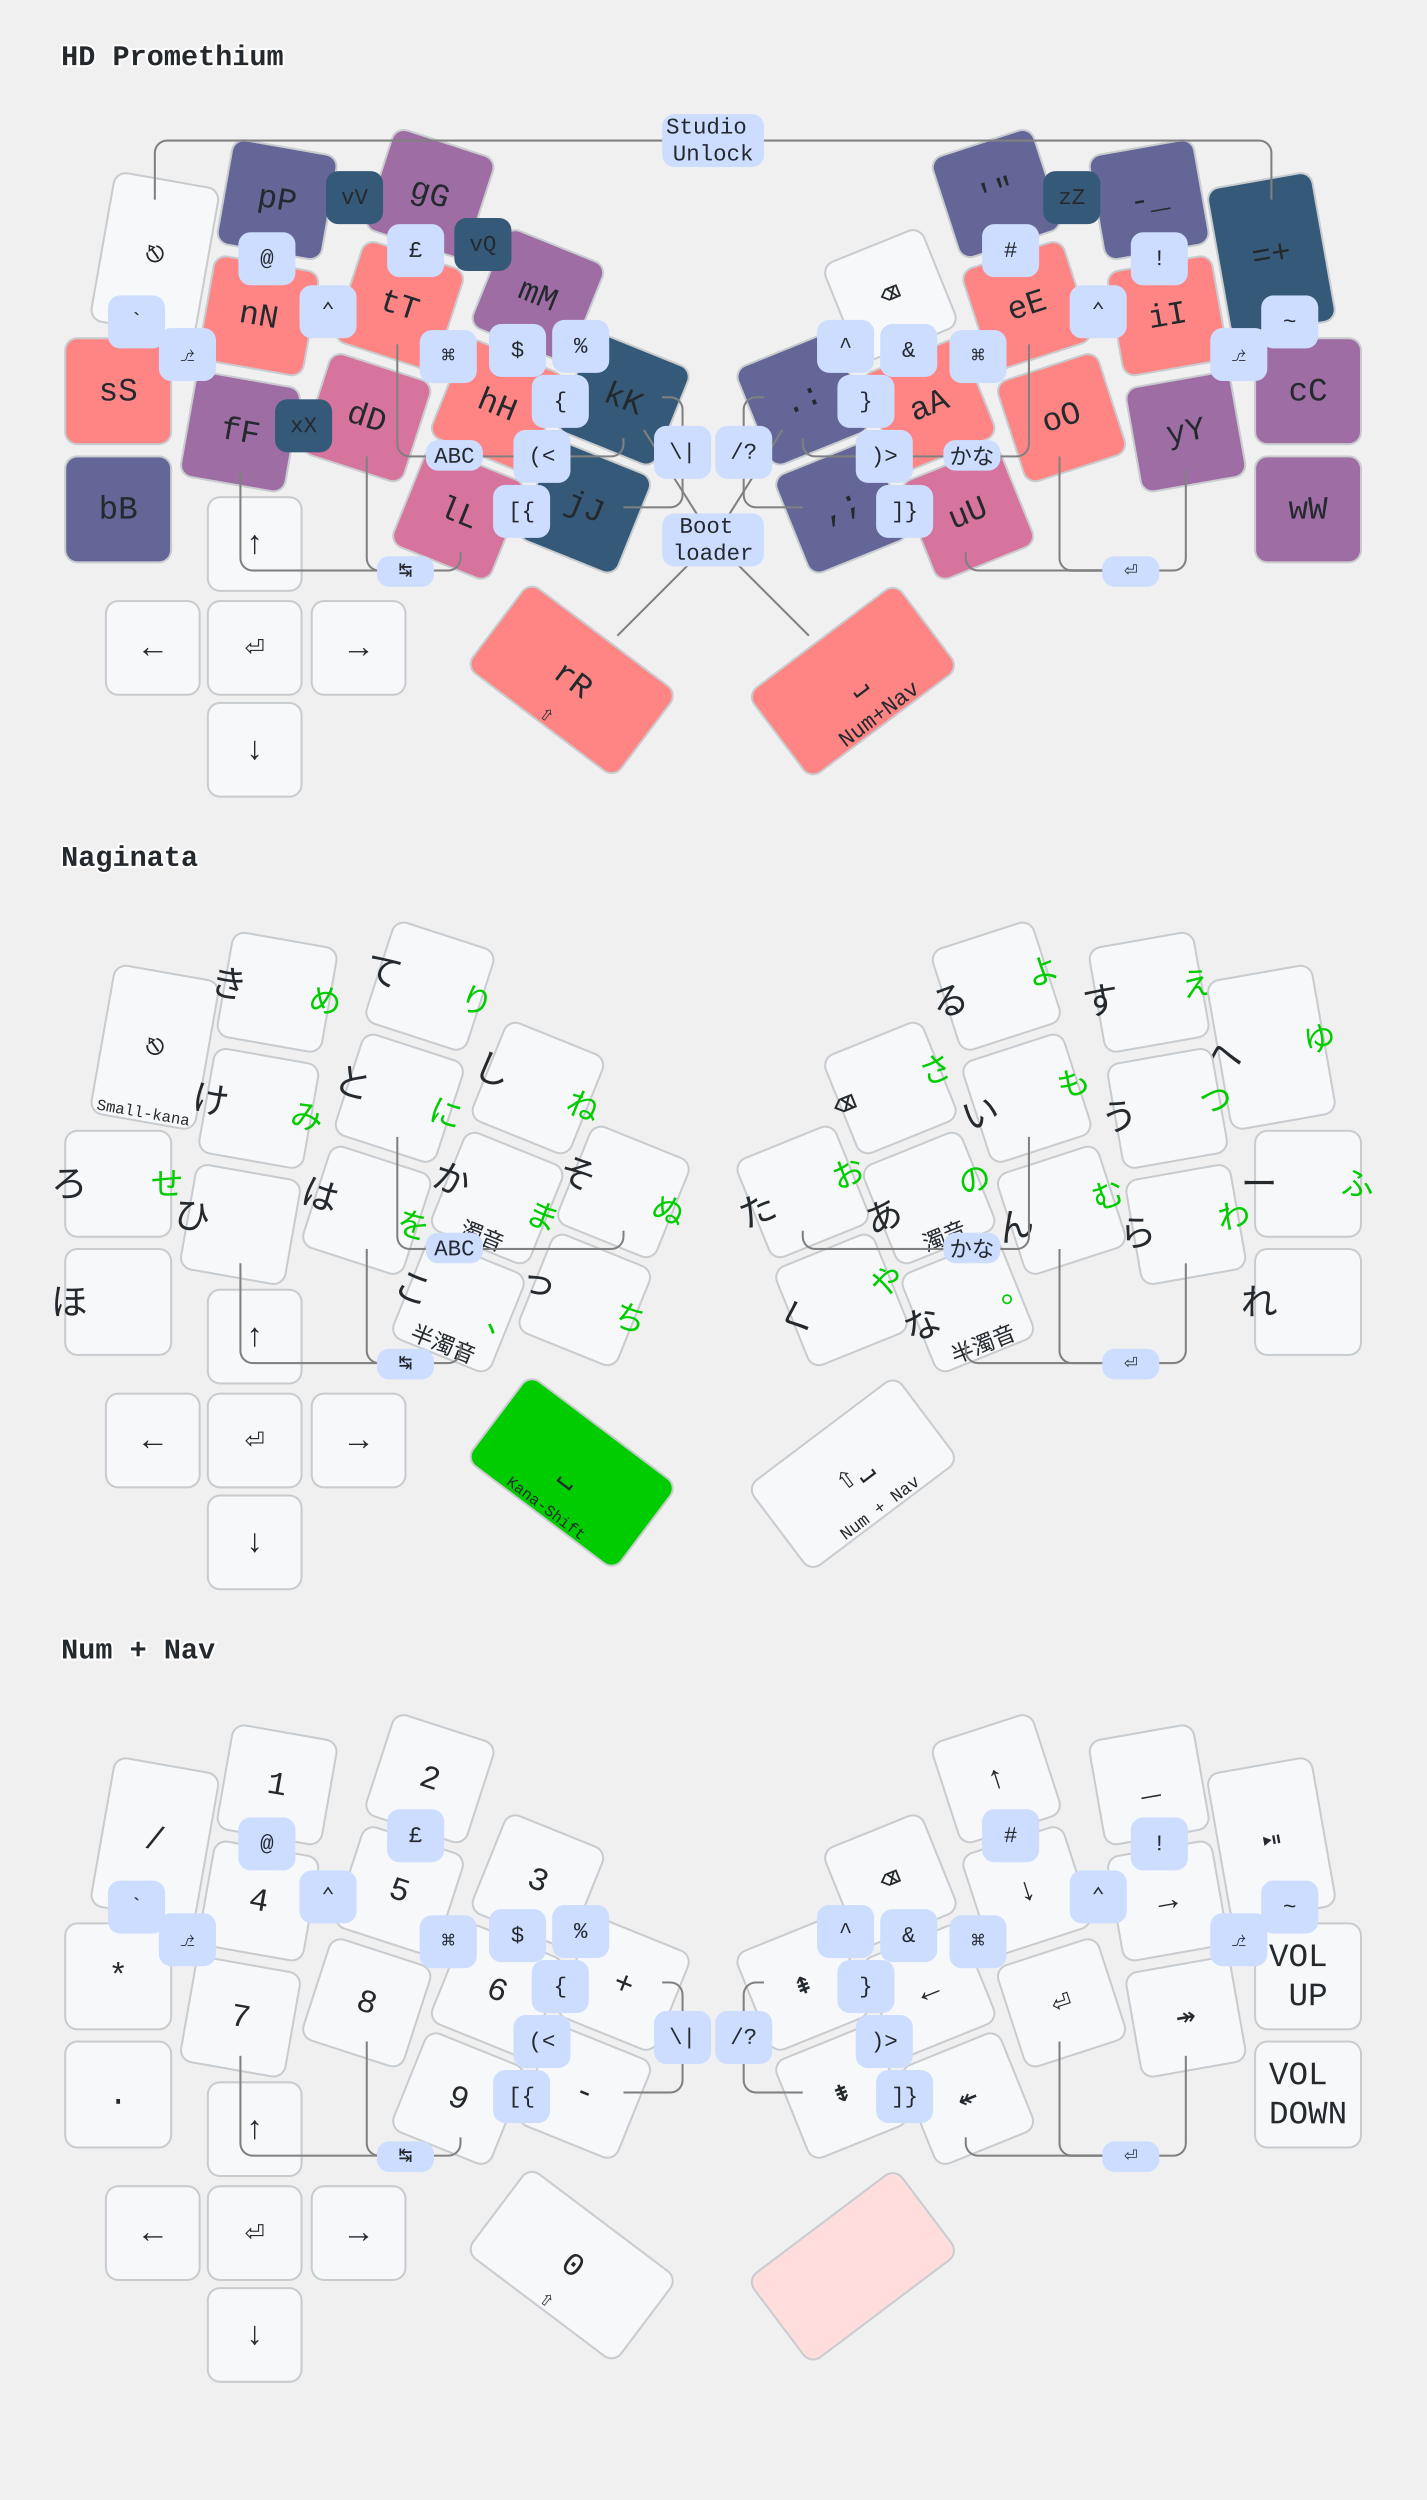
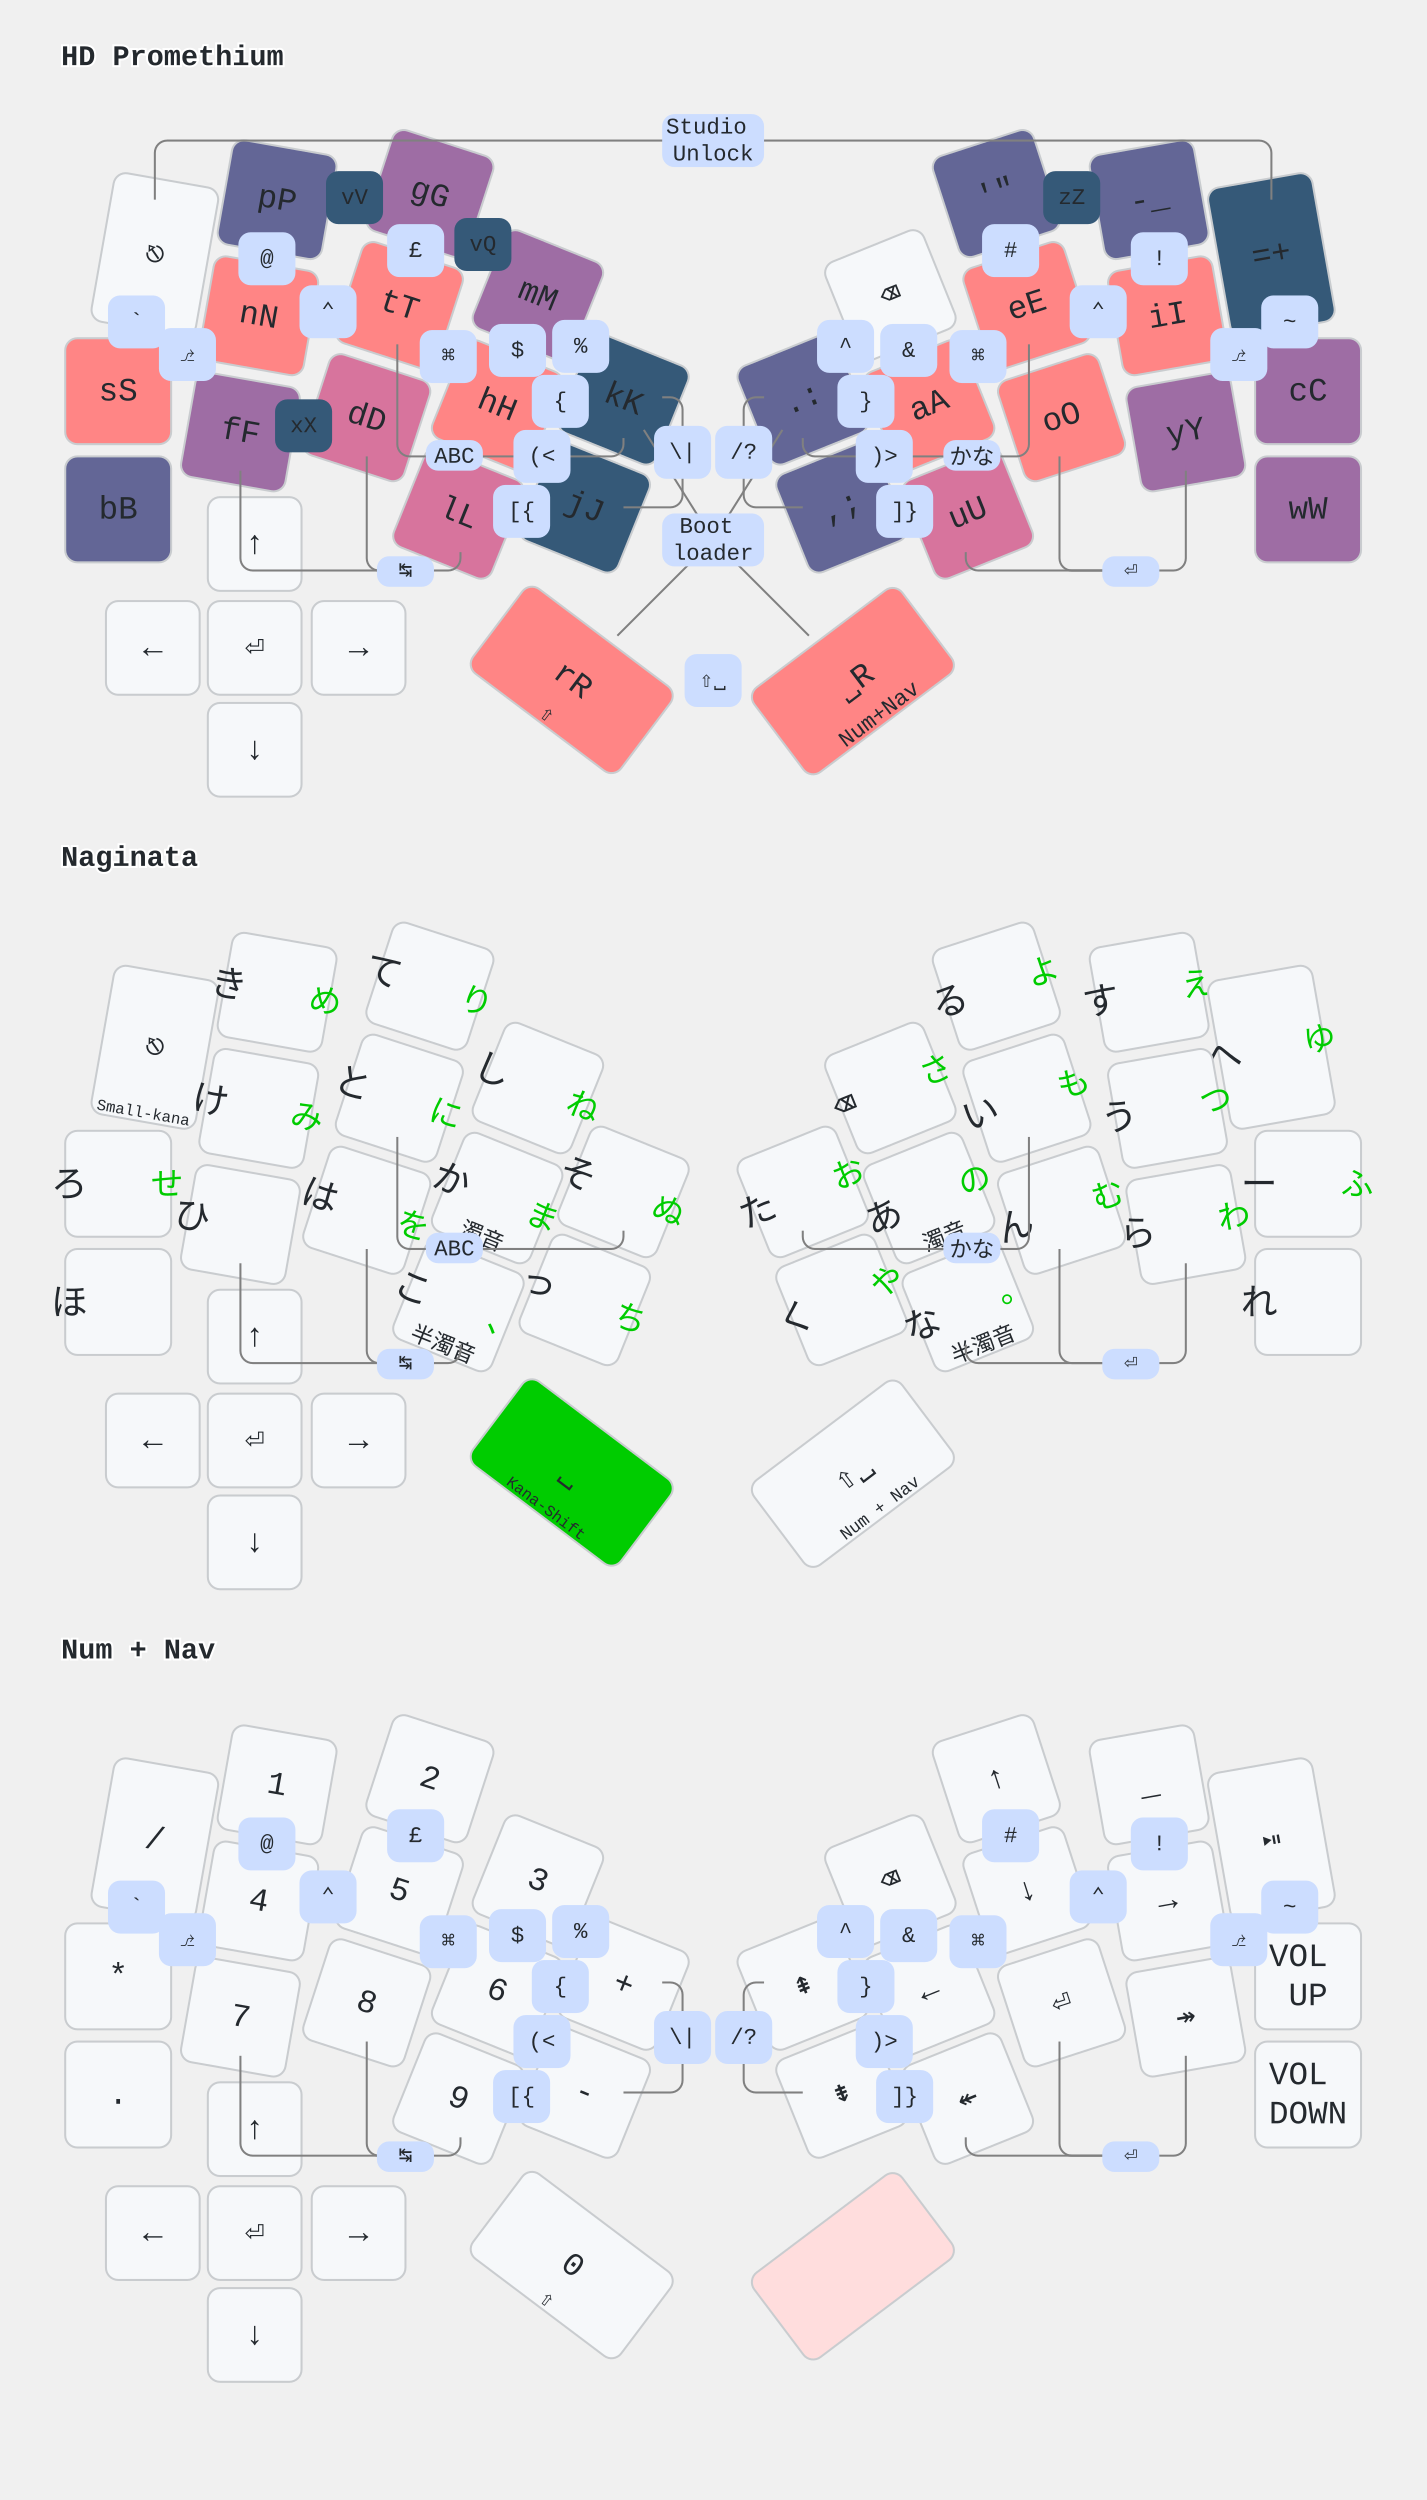
<svg xmlns="http://www.w3.org/2000/svg" width="700" height="1227" viewBox="0 0 700 1227" class="keymap">
  <style>/* inherit to force styles through use tags*/
svg path {
    fill: inherit;
}
/* font and background color specifications */
svg.keymap {
    font-family: SFMono-Regular,Consolas,Liberation Mono,Menlo,monospace;
    font-size: 14px;
    font-kerning: normal;
    text-rendering: optimizeLegibility;
    fill: #24292e;
}

/* default key styling */
rect.key {
    fill: #f6f8fa;
    stroke: #c9cccf;
    stroke-width: 1;
}

/* color accent for combo boxes */
rect.combo {
    fill: #cdf;
}

/* color accent for held keys */
rect.held, rect.combo.held {
    fill: #fdd;
}

/* color accent for ghost (optional) keys */
rect.ghost, rect.combo.ghost {
    stroke-dasharray: 4, 4;
    stroke-width: 2;
}

text {
    text-anchor: middle;
    dominant-baseline: middle;
}

/* styling for layer labels */
text.label {
    font-weight: bold;
    text-anchor: start;
    stroke: white;
    stroke-width: 2;
    paint-order: stroke;
}

text.tap {
    font-size: 16px;
}

/* styling for combo tap, and key hold/shifted label text */
text.combo, text.hold, text.shifted {
    font-size: 11px;
}

text.hold {
    text-anchor: middle;
    dominant-baseline: auto;
}

text.shifted {
    text-anchor: middle;
    dominant-baseline: hanging;
}

/* styling for hold/shifted label text in combo box */
text.combo.hold, text.combo.shifted {
    font-size: 8px;
}

/* lighter symbol for transparent keys */
text.trans {
    fill: #7b7e81;
}

/* styling for combo dendrons */
path.combo {
    stroke-width: 1;
    stroke: gray;
    fill: none;
}

/* Start Tabler Icons Cleanup */
/* cannot use height/width with glyphs */
.icon-tabler &gt; path {
    fill: inherit;
    stroke: inherit;
}
/* hide tabler's default box */
.icon-tabler &gt; path[stroke="none"][fill="none"] {
    visibility: collapse;
}

rect.low {
    fill: #355978;
}
rect.medium-low {
    fill: #636696;
}
rect.medium {
    fill: #9E6DA4;
}
rect.medium-high {
    fill: #D7749D;
}
rect.high {
    fill: #FF8585;
}

/* green styling for Naginata kana-shift */
rect.kshift {
    fill: #00CC00;
}
text.left {
    font-size: 18px;
    translate: 16px 7px;
}
text.right {
    fill: #00CC00;
    font-size: 16px;
    translate: -16px -10px;
}
</style>
  <g transform="translate(30, 0)" class="layer-HD Promethium">
    <text x="0" y="28" class="label" id="HD-Promethium">HD Promethium</text>
    <g transform="translate(0, 60)">
      <g transform="translate(46, 65) rotate(10.0)" class="key keypos-0">
        <rect rx="6" ry="6" x="-26" y="-37" width="52" height="74" class="key" />
        <text x="0" y="0" class="key tap">⎋</text>
      </g>
      <g transform="translate(106, 38) rotate(10.0)" class="key medium-low keypos-1">
        <rect rx="6" ry="6" x="-26" y="-26" width="52" height="52" class="key medium-low" />
        <text x="0" y="0" class="key medium-low tap">pP</text>
      </g>
      <g transform="translate(181, 35) rotate(18.0)" class="key medium keypos-2">
        <rect rx="6" ry="6" x="-26" y="-26" width="52" height="52" class="key medium" />
        <text x="0" y="0" class="key medium tap">gG</text>
      </g>
      <g transform="translate(234, 85) rotate(22.0)" class="key medium keypos-3">
        <rect rx="6" ry="6" x="-26" y="-26" width="52" height="52" class="key medium" />
        <text x="0" y="0" class="key medium tap">mM</text>
      </g>
      <g transform="translate(276, 136) rotate(22.0)" class="key low keypos-4">
        <rect rx="6" ry="6" x="-26" y="-26" width="52" height="52" class="key low" />
        <text x="0" y="0" class="key low tap">kK</text>
      </g>
      <g transform="translate(364, 136) rotate(-22.0)" class="key medium-low keypos-5">
        <rect rx="6" ry="6" x="-26" y="-26" width="52" height="52" class="key medium-low" />
        <text x="0" y="0" class="key medium-low tap">.:</text>
      </g>
      <g transform="translate(407, 85) rotate(-22.0)" class="key keypos-6">
        <rect rx="6" ry="6" x="-26" y="-26" width="52" height="52" class="key" />
        <text x="0" y="0" class="key tap">⌫</text>
      </g>
      <g transform="translate(459, 35) rotate(-18.0)" class="key medium-low keypos-7">
        <rect rx="6" ry="6" x="-26" y="-26" width="52" height="52" class="key medium-low" />
        <text x="0" y="0" class="key medium-low tap">'"</text>
      </g>
      <g transform="translate(534, 38) rotate(-10.0)" class="key medium-low keypos-8">
        <rect rx="6" ry="6" x="-26" y="-26" width="52" height="52" class="key medium-low" />
        <text x="0" y="0" class="key medium-low tap">-_</text>
      </g>
      <g transform="translate(594, 65) rotate(-10.0)" class="key low keypos-9">
        <rect rx="6" ry="6" x="-26" y="-37" width="52" height="74" class="key low" />
        <text x="0" y="0" class="key low tap">=+</text>
      </g>
      <g transform="translate(28, 132)" class="key high keypos-10">
        <rect rx="6" ry="6" x="-26" y="-26" width="52" height="52" class="key high" />
        <text x="0" y="0" class="key high tap">sS</text>
      </g>
      <g transform="translate(97, 95) rotate(10.0)" class="key high keypos-11">
        <rect rx="6" ry="6" x="-26" y="-26" width="52" height="52" class="key high" />
        <text x="0" y="0" class="key high tap">nN</text>
      </g>
      <g transform="translate(166, 90) rotate(18.0)" class="key high keypos-12">
        <rect rx="6" ry="6" x="-26" y="-26" width="52" height="52" class="key high" />
        <text x="0" y="0" class="key high tap">tT</text>
      </g>
      <g transform="translate(214, 139) rotate(22.0)" class="key high keypos-13">
        <rect rx="6" ry="6" x="-26" y="-26" width="52" height="52" class="key high" />
        <text x="0" y="0" class="key high tap">hH</text>
      </g>
      <g transform="translate(257, 189) rotate(22.0)" class="key low keypos-14">
        <rect rx="6" ry="6" x="-26" y="-26" width="52" height="52" class="key low" />
        <text x="0" y="0" class="key low tap">jJ</text>
      </g>
      <g transform="translate(383, 189) rotate(-22.0)" class="key medium-low keypos-15">
        <rect rx="6" ry="6" x="-26" y="-26" width="52" height="52" class="key medium-low" />
        <text x="0" y="0" class="key medium-low tap">,;</text>
      </g>
      <g transform="translate(426, 139) rotate(-22.0)" class="key high keypos-16">
        <rect rx="6" ry="6" x="-26" y="-26" width="52" height="52" class="key high" />
        <text x="0" y="0" class="key high tap">aA</text>
      </g>
      <g transform="translate(474, 90) rotate(-18.0)" class="key high keypos-17">
        <rect rx="6" ry="6" x="-26" y="-26" width="52" height="52" class="key high" />
        <text x="0" y="0" class="key high tap">eE</text>
      </g>
      <g transform="translate(543, 95) rotate(-10.0)" class="key high keypos-18">
        <rect rx="6" ry="6" x="-26" y="-26" width="52" height="52" class="key high" />
        <text x="0" y="0" class="key high tap">iI</text>
      </g>
      <g transform="translate(612, 132)" class="key medium keypos-19">
        <rect rx="6" ry="6" x="-26" y="-26" width="52" height="52" class="key medium" />
        <text x="0" y="0" class="key medium tap">cC</text>
      </g>
      <g transform="translate(28, 190)" class="key medium-low keypos-20">
        <rect rx="6" ry="6" x="-26" y="-26" width="52" height="52" class="key medium-low" />
        <text x="0" y="0" class="key medium-low tap">bB</text>
      </g>
      <g transform="translate(88, 152) rotate(10.0)" class="key medium keypos-21">
        <rect rx="6" ry="6" x="-26" y="-26" width="52" height="52" class="key medium" />
        <text x="0" y="0" class="key medium tap">fF</text>
      </g>
      <g transform="translate(150, 145) rotate(18.0)" class="key medium-high keypos-22">
        <rect rx="6" ry="6" x="-26" y="-26" width="52" height="52" class="key medium-high" />
        <text x="0" y="0" class="key medium-high tap">dD</text>
      </g>
      <g transform="translate(195, 192) rotate(22.0)" class="key medium-high keypos-23">
        <rect rx="6" ry="6" x="-26" y="-26" width="52" height="52" class="key medium-high" />
        <text x="0" y="0" class="key medium-high tap">lL</text>
      </g>
      <g transform="translate(251, 274) rotate(37.0)" class="key high keypos-24">
        <rect rx="6" ry="6" x="-46" y="-26" width="91" height="52" class="key high" />
        <text x="0" y="0" class="key high tap">rR</text>
        <text x="0" y="24" class="key high hold">⇧</text>
      </g>
      <g transform="translate(389, 274) rotate(-37.0)" class="key high keypos-25">
        <rect rx="6" ry="6" x="-46" y="-26" width="91" height="52" class="key high" />
-         <text x="0" y="0" class="key high tap">⎵</text>
+         <text x="0" y="0" class="key high tap">⎵R</text>
        <text x="0" y="24" class="key high hold">Num+Nav</text>
      </g>
      <g transform="translate(445, 192) rotate(-22.0)" class="key medium-high keypos-26">
        <rect rx="6" ry="6" x="-26" y="-26" width="52" height="52" class="key medium-high" />
        <text x="0" y="0" class="key medium-high tap">uU</text>
      </g>
      <g transform="translate(491, 145) rotate(-18.0)" class="key high keypos-27">
        <rect rx="6" ry="6" x="-26" y="-26" width="52" height="52" class="key high" />
        <text x="0" y="0" class="key high tap">oO</text>
      </g>
      <g transform="translate(552, 152) rotate(-10.0)" class="key medium keypos-28">
        <rect rx="6" ry="6" x="-26" y="-26" width="52" height="52" class="key medium" />
        <text x="0" y="0" class="key medium tap">yY</text>
      </g>
      <g transform="translate(612, 190)" class="key medium keypos-29">
        <rect rx="6" ry="6" x="-26" y="-26" width="52" height="52" class="key medium" />
        <text x="0" y="0" class="key medium tap">wW</text>
      </g>
      <g transform="translate(95, 207)" class="key keypos-30">
        <rect rx="6" ry="6" x="-23" y="-23" width="46" height="46" class="key" />
        <text x="0" y="0" class="key tap">↑</text>
      </g>
      <g transform="translate(45, 258)" class="key keypos-31">
        <rect rx="6" ry="6" x="-23" y="-23" width="46" height="46" class="key" />
        <text x="0" y="0" class="key tap">←</text>
      </g>
      <g transform="translate(95, 258)" class="key keypos-32">
        <rect rx="6" ry="6" x="-23" y="-23" width="46" height="46" class="key" />
        <text x="0" y="0" class="key tap">⏎</text>
      </g>
      <g transform="translate(146, 258)" class="key keypos-33">
        <rect rx="6" ry="6" x="-23" y="-23" width="46" height="46" class="key" />
        <text x="0" y="0" class="key tap">→</text>
      </g>
      <g transform="translate(95, 308)" class="key keypos-34">
        <rect rx="6" ry="6" x="-23" y="-23" width="46" height="46" class="key" />
        <text x="0" y="0" class="key tap">↓</text>
      </g>
      <g class="combo combopos-0">
        <path d="M320,9 h-268 a6.0,6.0 0 0 0 -6.0,6.0 v23" class="combo" />
        <path d="M320,9 h268 a6.0,6.0 0 0 1 6.0,6.0 v23" class="combo" />
        <rect rx="6" ry="6" x="295" y="-4" width="50" height="26" class="combo" />
        <text x="320" y="9" class="combo tap">
          <tspan x="320" dy="-0.6em">Studio</tspan>
          <tspan x="320" dy="1.2em">Unlock</tspan>
        </text>
      </g>
      <g class="combo combopos-1">
        <path d="M320,205 l-34,-54" class="combo" />
        <path d="M320,205 l34,-54" class="combo" />
        <path d="M320,205 l-47,47" class="combo" />
        <path d="M320,205 l47,47" class="combo" />
        <rect rx="6" ry="6" x="295" y="192" width="50" height="26" class="combo" />
        <text x="320" y="205" class="combo tap">
          <tspan x="320" dy="-0.6em">Boot</tspan>
          <tspan x="320" dy="1.2em">loader</tspan>
        </text>
      </g>
      <g class="combo combopos-2">
        <path d="M447,164 h-77 a6.0,6.0 0 0 1 -6.0,-6.0 v-3" class="combo" />
        <path d="M447,164 h22 a6.0,6.0 0 0 0 6.0,-6.0 v-49" class="combo" />
        <rect rx="6" ry="6" x="433" y="156" width="28" height="15" class="combo" />
        <text x="447" y="164" class="combo tap">かな</text>
      </g>
      <g class="combo combopos-3">
        <path d="M193,164 h77 a6.0,6.0 0 0 0 6.0,-6.0 v-3" class="combo" />
        <path d="M193,164 h-22 a6.0,6.0 0 0 1 -6.0,-6.0 v-49" class="combo" />
        <rect rx="6" ry="6" x="179" y="156" width="28" height="15" class="combo" />
        <text x="193" y="164" class="combo tap">ABC</text>
      </g>
      <g class="combo combopos-4">
        <path d="M169,220 h21 a6.0,6.0 0 0 0 6.0,-6.0 v-3" class="combo" />
        <path d="M169,220 h-13 a6.0,6.0 0 0 1 -6.0,-6.0 v-50" class="combo" />
        <path d="M169,220 h-75 a6.0,6.0 0 0 1 -6.0,-6.0 v-43" class="combo" />
        <rect rx="6" ry="6" x="155" y="213" width="28" height="15" class="combo" />
        <text x="169" y="220" class="combo tap">↹</text>
      </g>
      <g class="combo combopos-5">
        <path d="M525,220 h-75 a6.0,6.0 0 0 1 -6.0,-6.0 v-3" class="combo" />
        <path d="M525,220 h-29 a6.0,6.0 0 0 1 -6.0,-6.0 v-50" class="combo" />
        <path d="M525,220 h21 a6.0,6.0 0 0 0 6.0,-6.0 v-43" class="combo" />
        <rect rx="6" ry="6" x="511" y="213" width="28" height="15" class="combo" />
        <text x="525" y="220" class="combo tap">⏎</text>
      </g>
      <g class="combo combopos-6">
        <rect rx="6" ry="6" x="48" y="101" width="28" height="26" class="combo" />
        <text x="62" y="114" class="combo tap">⎇</text>
      </g>
      <g class="combo combopos-7">
        <rect rx="6" ry="6" x="117" y="80" width="28" height="26" class="combo" />
        <text x="131" y="93" class="combo tap">⌃</text>
      </g>
      <g class="combo combopos-8">
        <rect rx="6" ry="6" x="176" y="102" width="28" height="26" class="combo" />
        <text x="190" y="115" class="combo tap">⌘</text>
      </g>
      <g class="combo combopos-9">
        <rect rx="6" ry="6" x="564" y="101" width="28" height="26" class="combo" />
        <text x="578" y="114" class="combo tap">⎇</text>
      </g>
      <g class="combo combopos-10">
        <rect rx="6" ry="6" x="495" y="80" width="28" height="26" class="combo" />
        <text x="509" y="93" class="combo tap">⌃</text>
      </g>
      <g class="combo combopos-11">
        <rect rx="6" ry="6" x="436" y="102" width="28" height="26" class="combo" />
        <text x="450" y="115" class="combo tap">⌘</text>
      </g>
      <g class="combo low combopos-12">
        <rect rx="6" ry="6" x="193" y="47" width="28" height="26" class="combo low" />
        <text x="207" y="60" class="combo low tap">vQ</text>
      </g>
      <g class="combo low combopos-13">
        <rect rx="6" ry="6" x="482" y="24" width="28" height="26" class="combo low" />
        <text x="496" y="37" class="combo low tap">zZ</text>
      </g>
      <g class="combo low combopos-14">
        <rect rx="6" ry="6" x="130" y="24" width="28" height="26" class="combo low" />
        <text x="144" y="37" class="combo low tap">vV</text>
      </g>
      <g class="combo low combopos-15">
        <rect rx="6" ry="6" x="105" y="136" width="28" height="26" class="combo low" />
        <text x="119" y="149" class="combo low tap">xX</text>
      </g>
      <g class="combo combopos-16">
+         <rect rx="6" ry="6" x="306" y="261" width="28" height="26" class="combo" />
+         <text x="320" y="274" class="combo tap">⇧⎵</text>
+       </g>
+       <g class="combo combopos-17">
        <rect rx="6" ry="6" x="23" y="85" width="28" height="26" class="combo" />
        <text x="37" y="98" class="combo tap">`</text>
      </g>
-       <g class="combo combopos-17">
+       <g class="combo combopos-18">
        <rect rx="6" ry="6" x="87" y="54" width="28" height="26" class="combo" />
        <text x="101" y="67" class="combo tap">@</text>
      </g>
-       <g class="combo combopos-18">
+       <g class="combo combopos-19">
        <rect rx="6" ry="6" x="160" y="50" width="28" height="26" class="combo" />
        <text x="174" y="63" class="combo tap">£</text>
      </g>
-       <g class="combo combopos-19">
+       <g class="combo combopos-20">
        <rect rx="6" ry="6" x="210" y="99" width="28" height="26" class="combo" />
        <text x="224" y="112" class="combo tap">$</text>
      </g>
-       <g class="combo combopos-20">
+       <g class="combo combopos-21">
        <rect rx="6" ry="6" x="241" y="97" width="28" height="26" class="combo" />
        <text x="255" y="110" class="combo tap">%</text>
      </g>
-       <g class="combo combopos-21">
+       <g class="combo combopos-22">
        <path d="M305,162 v-21 a6.0,6.0 0 0 0 -6.0,-6.0 h-4" class="combo" />
        <path d="M305,162 v21 a6.0,6.0 0 0 1 -6.0,6.0 h-23" class="combo" />
        <rect rx="6" ry="6" x="291" y="149" width="28" height="26" class="combo" />
        <text x="305" y="162" class="combo tap">\|</text>
      </g>
-       <g class="combo combopos-22">
+       <g class="combo combopos-23">
        <path d="M335,162 v-21 a6.0,6.0 0 0 1 6.0,-6.0 h4" class="combo" />
        <path d="M335,162 v21 a6.0,6.0 0 0 0 6.0,6.0 h23" class="combo" />
        <rect rx="6" ry="6" x="321" y="149" width="28" height="26" class="combo" />
        <text x="335" y="162" class="combo tap">/?</text>
      </g>
-       <g class="combo combopos-23">
+       <g class="combo combopos-24">
        <rect rx="6" ry="6" x="371" y="97" width="28" height="26" class="combo" />
        <text x="385" y="110" class="combo tap">^</text>
      </g>
-       <g class="combo combopos-24">
+       <g class="combo combopos-25">
        <rect rx="6" ry="6" x="402" y="99" width="28" height="26" class="combo" />
        <text x="416" y="112" class="combo tap">&amp;</text>
      </g>
-       <g class="combo combopos-25">
+       <g class="combo combopos-26">
        <rect rx="6" ry="6" x="452" y="50" width="28" height="26" class="combo" />
        <text x="466" y="63" class="combo tap">#</text>
      </g>
-       <g class="combo combopos-26">
+       <g class="combo combopos-27">
        <rect rx="6" ry="6" x="525" y="54" width="28" height="26" class="combo" />
        <text x="539" y="67" class="combo tap">!</text>
      </g>
-       <g class="combo combopos-27">
+       <g class="combo combopos-28">
        <rect rx="6" ry="6" x="589" y="85" width="28" height="26" class="combo" />
        <text x="603" y="98" class="combo tap">~</text>
      </g>
-       <g class="combo combopos-28">
+       <g class="combo combopos-29">
        <rect rx="6" ry="6" x="231" y="124" width="28" height="26" class="combo" />
        <text x="245" y="137" class="combo tap">{</text>
      </g>
-       <g class="combo combopos-29">
+       <g class="combo combopos-30">
        <rect rx="6" ry="6" x="381" y="124" width="28" height="26" class="combo" />
        <text x="395" y="137" class="combo tap">}</text>
      </g>
-       <g class="combo combopos-30">
+       <g class="combo combopos-31">
        <rect rx="6" ry="6" x="222" y="151" width="28" height="26" class="combo" />
        <text x="236" y="164" class="combo tap">(&lt;</text>
      </g>
-       <g class="combo combopos-31">
+       <g class="combo combopos-32">
        <rect rx="6" ry="6" x="390" y="151" width="28" height="26" class="combo" />
        <text x="404" y="164" class="combo tap">)&gt;</text>
      </g>
-       <g class="combo combopos-32">
+       <g class="combo combopos-33">
        <rect rx="6" ry="6" x="212" y="178" width="28" height="26" class="combo" />
        <text x="226" y="191" class="combo tap">[{</text>
      </g>
-       <g class="combo combopos-33">
+       <g class="combo combopos-34">
        <rect rx="6" ry="6" x="400" y="178" width="28" height="26" class="combo" />
        <text x="414" y="191" class="combo tap">]}</text>
      </g>
    </g>
  </g>
  <g transform="translate(30, 393)" class="layer-Naginata">
    <text x="0" y="28" class="label" id="Naginata">Naginata</text>
    <g transform="translate(0, 56)">
      <g transform="translate(46, 65) rotate(10.0)" class="key keypos-0">
        <rect rx="6" ry="6" x="-26" y="-37" width="52" height="74" class="key" />
        <text x="0" y="0" class="key tap">⎋</text>
        <text x="0" y="35" class="key hold">
          <tspan style="font-size: 70%">Small-kana</tspan>
        </text>
      </g>
      <g transform="translate(106, 38) rotate(10.0)" class="key keypos-1">
        <rect rx="6" ry="6" x="-26" y="-26" width="52" height="52" class="key" />
        <text x="-24" y="0" class="key left">き</text>
        <text x="24" y="0" class="key right">め</text>
      </g>
      <g transform="translate(181, 35) rotate(18.0)" class="key keypos-2">
        <rect rx="6" ry="6" x="-26" y="-26" width="52" height="52" class="key" />
        <text x="-24" y="0" class="key left">て</text>
        <text x="24" y="0" class="key right">り</text>
      </g>
      <g transform="translate(234, 85) rotate(22.0)" class="key keypos-3">
        <rect rx="6" ry="6" x="-26" y="-26" width="52" height="52" class="key" />
        <text x="-24" y="0" class="key left">し</text>
        <text x="24" y="0" class="key right">ね</text>
      </g>
      <g transform="translate(276, 136) rotate(22.0)" class="key keypos-4">
        <rect rx="6" ry="6" x="-26" y="-26" width="52" height="52" class="key" />
        <text x="-24" y="0" class="key left">そ</text>
        <text x="24" y="0" class="key right">ぬ</text>
      </g>
      <g transform="translate(364, 136) rotate(-22.0)" class="key keypos-5">
        <rect rx="6" ry="6" x="-26" y="-26" width="52" height="52" class="key" />
        <text x="-24" y="0" class="key left">た</text>
        <text x="24" y="0" class="key right">お</text>
      </g>
      <g transform="translate(407, 85) rotate(-22.0)" class="key keypos-6">
        <rect rx="6" ry="6" x="-26" y="-26" width="52" height="52" class="key" />
        <text x="-24" y="0" class="key left">⌫</text>
        <text x="24" y="0" class="key right">さ</text>
      </g>
      <g transform="translate(459, 35) rotate(-18.0)" class="key keypos-7">
        <rect rx="6" ry="6" x="-26" y="-26" width="52" height="52" class="key" />
        <text x="-24" y="0" class="key left">る</text>
        <text x="24" y="0" class="key right">よ</text>
      </g>
      <g transform="translate(534, 38) rotate(-10.0)" class="key keypos-8">
        <rect rx="6" ry="6" x="-26" y="-26" width="52" height="52" class="key" />
        <text x="-24" y="0" class="key left">す</text>
        <text x="24" y="0" class="key right">え</text>
      </g>
      <g transform="translate(594, 65) rotate(-10.0)" class="key keypos-9">
        <rect rx="6" ry="6" x="-26" y="-37" width="52" height="74" class="key" />
        <text x="-24" y="0" class="key left">へ</text>
        <text x="24" y="0" class="key right">ゆ</text>
      </g>
      <g transform="translate(28, 132)" class="key keypos-10">
        <rect rx="6" ry="6" x="-26" y="-26" width="52" height="52" class="key" />
        <text x="-24" y="0" class="key left">ろ</text>
        <text x="24" y="0" class="key right">せ</text>
      </g>
      <g transform="translate(97, 95) rotate(10.0)" class="key keypos-11">
        <rect rx="6" ry="6" x="-26" y="-26" width="52" height="52" class="key" />
        <text x="-24" y="0" class="key left">け</text>
        <text x="24" y="0" class="key right">み</text>
      </g>
      <g transform="translate(166, 90) rotate(18.0)" class="key keypos-12">
        <rect rx="6" ry="6" x="-26" y="-26" width="52" height="52" class="key" />
        <text x="-24" y="0" class="key left">と</text>
        <text x="24" y="0" class="key right">に</text>
      </g>
      <g transform="translate(214, 139) rotate(22.0)" class="key keypos-13">
        <rect rx="6" ry="6" x="-26" y="-26" width="52" height="52" class="key" />
        <text x="0" y="24" class="key hold">濁音</text>
        <text x="-24" y="0" class="key left">か</text>
        <text x="24" y="0" class="key right">ま</text>
      </g>
      <g transform="translate(257, 189) rotate(22.0)" class="key keypos-14">
        <rect rx="6" ry="6" x="-26" y="-26" width="52" height="52" class="key" />
        <text x="-24" y="0" class="key left">っ</text>
        <text x="24" y="0" class="key right">ち</text>
      </g>
      <g transform="translate(383, 189) rotate(-22.0)" class="key keypos-15">
        <rect rx="6" ry="6" x="-26" y="-26" width="52" height="52" class="key" />
        <text x="-24" y="0" class="key left">く</text>
        <text x="24" y="0" class="key right">や</text>
      </g>
      <g transform="translate(426, 139) rotate(-22.0)" class="key keypos-16">
        <rect rx="6" ry="6" x="-26" y="-26" width="52" height="52" class="key" />
        <text x="0" y="24" class="key hold">濁音</text>
        <text x="-24" y="0" class="key left">あ</text>
        <text x="24" y="0" class="key right">の</text>
      </g>
      <g transform="translate(474, 90) rotate(-18.0)" class="key keypos-17">
        <rect rx="6" ry="6" x="-26" y="-26" width="52" height="52" class="key" />
        <text x="-24" y="0" class="key left">い</text>
        <text x="24" y="0" class="key right">も</text>
      </g>
      <g transform="translate(543, 95) rotate(-10.0)" class="key keypos-18">
        <rect rx="6" ry="6" x="-26" y="-26" width="52" height="52" class="key" />
        <text x="-24" y="0" class="key left">う</text>
        <text x="24" y="0" class="key right">つ</text>
      </g>
      <g transform="translate(612, 132)" class="key keypos-19">
        <rect rx="6" ry="6" x="-26" y="-26" width="52" height="52" class="key" />
        <text x="-24" y="0" class="key left">ー</text>
        <text x="24" y="0" class="key right">ふ</text>
      </g>
      <g transform="translate(28, 190)" class="key keypos-20">
        <rect rx="6" ry="6" x="-26" y="-26" width="52" height="52" class="key" />
        <text x="-24" y="0" class="key left">ほ</text>
      </g>
      <g transform="translate(88, 152) rotate(10.0)" class="key keypos-21">
        <rect rx="6" ry="6" x="-26" y="-26" width="52" height="52" class="key" />
        <text x="-24" y="0" class="key left">ひ</text>
      </g>
      <g transform="translate(150, 145) rotate(18.0)" class="key keypos-22">
        <rect rx="6" ry="6" x="-26" y="-26" width="52" height="52" class="key" />
        <text x="-24" y="0" class="key left">は</text>
        <text x="24" y="0" class="key right">を</text>
      </g>
      <g transform="translate(195, 192) rotate(22.0)" class="key keypos-23">
        <rect rx="6" ry="6" x="-26" y="-26" width="52" height="52" class="key" />
        <text x="0" y="24" class="key hold">半濁音</text>
        <text x="-24" y="0" class="key left">こ</text>
        <text x="24" y="0" class="key right">、</text>
      </g>
      <g transform="translate(251, 274) rotate(37.0)" class="key kshift keypos-24">
        <rect rx="6" ry="6" x="-46" y="-26" width="91" height="52" class="key kshift" />
        <text x="0" y="0" class="key kshift tap">⎵</text>
        <text x="0" y="24" class="key kshift hold">
          <tspan style="font-size: 70%">Kana-Shift</tspan>
        </text>
      </g>
      <g transform="translate(389, 274) rotate(-37.0)" class="key keypos-25">
        <rect rx="6" ry="6" x="-46" y="-26" width="91" height="52" class="key" />
        <text x="0" y="0" class="key tap">⇧⎵</text>
        <a href="#Num--Nav">
          <text x="0" y="24" class="key hold layer-activator">
            <tspan style="font-size: 78%">Num + Nav</tspan>
          </text>
        </a>
      </g>
      <g transform="translate(445, 192) rotate(-22.0)" class="key keypos-26">
        <rect rx="6" ry="6" x="-26" y="-26" width="52" height="52" class="key" />
        <text x="0" y="24" class="key hold">半濁音</text>
        <text x="-24" y="0" class="key left">な</text>
        <text x="24" y="0" class="key right">。</text>
      </g>
      <g transform="translate(491, 145) rotate(-18.0)" class="key keypos-27">
        <rect rx="6" ry="6" x="-26" y="-26" width="52" height="52" class="key" />
        <text x="-24" y="0" class="key left">ん</text>
        <text x="24" y="0" class="key right">む</text>
      </g>
      <g transform="translate(552, 152) rotate(-10.0)" class="key keypos-28">
        <rect rx="6" ry="6" x="-26" y="-26" width="52" height="52" class="key" />
        <text x="-24" y="0" class="key left">ら</text>
        <text x="24" y="0" class="key right">わ</text>
      </g>
      <g transform="translate(612, 190)" class="key keypos-29">
        <rect rx="6" ry="6" x="-26" y="-26" width="52" height="52" class="key" />
        <text x="-24" y="0" class="key left">れ</text>
      </g>
      <g transform="translate(95, 207)" class="key keypos-30">
        <rect rx="6" ry="6" x="-23" y="-23" width="46" height="46" class="key" />
        <text x="0" y="0" class="key tap">↑</text>
      </g>
      <g transform="translate(45, 258)" class="key keypos-31">
        <rect rx="6" ry="6" x="-23" y="-23" width="46" height="46" class="key" />
        <text x="0" y="0" class="key tap">←</text>
      </g>
      <g transform="translate(95, 258)" class="key keypos-32">
        <rect rx="6" ry="6" x="-23" y="-23" width="46" height="46" class="key" />
        <text x="0" y="0" class="key tap">⏎</text>
      </g>
      <g transform="translate(146, 258)" class="key keypos-33">
        <rect rx="6" ry="6" x="-23" y="-23" width="46" height="46" class="key" />
        <text x="0" y="0" class="key tap">→</text>
      </g>
      <g transform="translate(95, 308)" class="key keypos-34">
        <rect rx="6" ry="6" x="-23" y="-23" width="46" height="46" class="key" />
        <text x="0" y="0" class="key tap">↓</text>
      </g>
      <g class="combo combopos-0">
        <path d="M447,164 h-77 a6.0,6.0 0 0 1 -6.0,-6.0 v-3" class="combo" />
        <path d="M447,164 h22 a6.0,6.0 0 0 0 6.0,-6.0 v-49" class="combo" />
        <rect rx="6" ry="6" x="433" y="156" width="28" height="15" class="combo" />
        <text x="447" y="164" class="combo tap">かな</text>
      </g>
      <g class="combo combopos-1">
        <path d="M193,164 h77 a6.0,6.0 0 0 0 6.0,-6.0 v-3" class="combo" />
        <path d="M193,164 h-22 a6.0,6.0 0 0 1 -6.0,-6.0 v-49" class="combo" />
        <rect rx="6" ry="6" x="179" y="156" width="28" height="15" class="combo" />
        <text x="193" y="164" class="combo tap">ABC</text>
      </g>
      <g class="combo combopos-2">
        <path d="M169,220 h21 a6.0,6.0 0 0 0 6.0,-6.0 v-3" class="combo" />
        <path d="M169,220 h-13 a6.0,6.0 0 0 1 -6.0,-6.0 v-50" class="combo" />
        <path d="M169,220 h-75 a6.0,6.0 0 0 1 -6.0,-6.0 v-43" class="combo" />
        <rect rx="6" ry="6" x="155" y="213" width="28" height="15" class="combo" />
        <text x="169" y="220" class="combo tap">↹</text>
      </g>
      <g class="combo combopos-3">
        <path d="M525,220 h-75 a6.0,6.0 0 0 1 -6.0,-6.0 v-3" class="combo" />
        <path d="M525,220 h-29 a6.0,6.0 0 0 1 -6.0,-6.0 v-50" class="combo" />
        <path d="M525,220 h21 a6.0,6.0 0 0 0 6.0,-6.0 v-43" class="combo" />
        <rect rx="6" ry="6" x="511" y="213" width="28" height="15" class="combo" />
        <text x="525" y="220" class="combo tap">⏎</text>
      </g>
    </g>
  </g>
  <g transform="translate(30, 782)" class="layer-Num + Nav">
    <text x="0" y="28" class="label" id="Num--Nav">Num + Nav</text>
    <g transform="translate(0, 56)">
      <g transform="translate(46, 65) rotate(10.0)" class="key keypos-0">
        <rect rx="6" ry="6" x="-26" y="-37" width="52" height="74" class="key" />
        <text x="0" y="0" class="key tap">/</text>
      </g>
      <g transform="translate(106, 38) rotate(10.0)" class="key keypos-1">
        <rect rx="6" ry="6" x="-26" y="-26" width="52" height="52" class="key" />
        <text x="0" y="0" class="key tap">1</text>
      </g>
      <g transform="translate(181, 35) rotate(18.0)" class="key keypos-2">
        <rect rx="6" ry="6" x="-26" y="-26" width="52" height="52" class="key" />
        <text x="0" y="0" class="key tap">2</text>
      </g>
      <g transform="translate(234, 85) rotate(22.0)" class="key keypos-3">
        <rect rx="6" ry="6" x="-26" y="-26" width="52" height="52" class="key" />
        <text x="0" y="0" class="key tap">3</text>
      </g>
      <g transform="translate(276, 136) rotate(22.0)" class="key keypos-4">
        <rect rx="6" ry="6" x="-26" y="-26" width="52" height="52" class="key" />
        <text x="0" y="0" class="key tap">+</text>
      </g>
      <g transform="translate(364, 136) rotate(-22.0)" class="key keypos-5">
        <rect rx="6" ry="6" x="-26" y="-26" width="52" height="52" class="key" />
        <text x="0" y="0" class="key tap">⇞</text>
      </g>
      <g transform="translate(407, 85) rotate(-22.0)" class="key keypos-6">
        <rect rx="6" ry="6" x="-26" y="-26" width="52" height="52" class="key" />
        <text x="0" y="0" class="key tap">⌫</text>
      </g>
      <g transform="translate(459, 35) rotate(-18.0)" class="key keypos-7">
        <rect rx="6" ry="6" x="-26" y="-26" width="52" height="52" class="key" />
        <text x="0" y="0" class="key tap">↑</text>
      </g>
      <g transform="translate(534, 38) rotate(-10.0)" class="key keypos-8">
        <rect rx="6" ry="6" x="-26" y="-26" width="52" height="52" class="key" />
        <text x="0" y="0" class="key tap">_</text>
      </g>
      <g transform="translate(594, 65) rotate(-10.0)" class="key keypos-9">
        <rect rx="6" ry="6" x="-26" y="-37" width="52" height="74" class="key" />
        <text x="0" y="0" class="key tap">⏯</text>
      </g>
      <g transform="translate(28, 132)" class="key keypos-10">
        <rect rx="6" ry="6" x="-26" y="-26" width="52" height="52" class="key" />
        <text x="0" y="0" class="key tap">*</text>
      </g>
      <g transform="translate(97, 95) rotate(10.0)" class="key keypos-11">
        <rect rx="6" ry="6" x="-26" y="-26" width="52" height="52" class="key" />
        <text x="0" y="0" class="key tap">4</text>
      </g>
      <g transform="translate(166, 90) rotate(18.0)" class="key keypos-12">
        <rect rx="6" ry="6" x="-26" y="-26" width="52" height="52" class="key" />
        <text x="0" y="0" class="key tap">5</text>
      </g>
      <g transform="translate(214, 139) rotate(22.0)" class="key keypos-13">
        <rect rx="6" ry="6" x="-26" y="-26" width="52" height="52" class="key" />
        <text x="0" y="0" class="key tap">6</text>
      </g>
      <g transform="translate(257, 189) rotate(22.0)" class="key keypos-14">
        <rect rx="6" ry="6" x="-26" y="-26" width="52" height="52" class="key" />
        <text x="0" y="0" class="key tap">-</text>
      </g>
      <g transform="translate(383, 189) rotate(-22.0)" class="key keypos-15">
        <rect rx="6" ry="6" x="-26" y="-26" width="52" height="52" class="key" />
        <text x="0" y="0" class="key tap">⇟</text>
      </g>
      <g transform="translate(426, 139) rotate(-22.0)" class="key keypos-16">
        <rect rx="6" ry="6" x="-26" y="-26" width="52" height="52" class="key" />
        <text x="0" y="0" class="key tap">←</text>
      </g>
      <g transform="translate(474, 90) rotate(-18.0)" class="key keypos-17">
        <rect rx="6" ry="6" x="-26" y="-26" width="52" height="52" class="key" />
        <text x="0" y="0" class="key tap">↓</text>
      </g>
      <g transform="translate(543, 95) rotate(-10.0)" class="key keypos-18">
        <rect rx="6" ry="6" x="-26" y="-26" width="52" height="52" class="key" />
        <text x="0" y="0" class="key tap">→</text>
      </g>
      <g transform="translate(612, 132)" class="key keypos-19">
        <rect rx="6" ry="6" x="-26" y="-26" width="52" height="52" class="key" />
        <text x="0" y="0" class="key tap">
          <tspan x="0" dy="-0.6em">VOL</tspan>
          <tspan x="0" dy="1.2em">UP</tspan>
        </text>
      </g>
      <g transform="translate(28, 190)" class="key keypos-20">
        <rect rx="6" ry="6" x="-26" y="-26" width="52" height="52" class="key" />
        <text x="0" y="0" class="key tap">.</text>
      </g>
      <g transform="translate(88, 152) rotate(10.0)" class="key keypos-21">
        <rect rx="6" ry="6" x="-26" y="-26" width="52" height="52" class="key" />
        <text x="0" y="0" class="key tap">7</text>
      </g>
      <g transform="translate(150, 145) rotate(18.0)" class="key keypos-22">
        <rect rx="6" ry="6" x="-26" y="-26" width="52" height="52" class="key" />
        <text x="0" y="0" class="key tap">8</text>
      </g>
      <g transform="translate(195, 192) rotate(22.0)" class="key keypos-23">
        <rect rx="6" ry="6" x="-26" y="-26" width="52" height="52" class="key" />
        <text x="0" y="0" class="key tap">9</text>
      </g>
      <g transform="translate(251, 274) rotate(37.0)" class="key keypos-24">
        <rect rx="6" ry="6" x="-46" y="-26" width="91" height="52" class="key" />
        <text x="0" y="0" class="key tap">0</text>
        <text x="0" y="24" class="key hold">⇧</text>
      </g>
      <g transform="translate(389, 274) rotate(-37.0)" class="key held keypos-25">
        <rect rx="6" ry="6" x="-46" y="-26" width="91" height="52" class="key held" />
      </g>
      <g transform="translate(445, 192) rotate(-22.0)" class="key keypos-26">
        <rect rx="6" ry="6" x="-26" y="-26" width="52" height="52" class="key" />
        <text x="0" y="0" class="key tap">↞</text>
      </g>
      <g transform="translate(491, 145) rotate(-18.0)" class="key keypos-27">
        <rect rx="6" ry="6" x="-26" y="-26" width="52" height="52" class="key" />
        <text x="0" y="0" class="key tap">⏎</text>
      </g>
      <g transform="translate(552, 152) rotate(-10.0)" class="key keypos-28">
        <rect rx="6" ry="6" x="-26" y="-26" width="52" height="52" class="key" />
        <text x="0" y="0" class="key tap">↠</text>
      </g>
      <g transform="translate(612, 190)" class="key keypos-29">
        <rect rx="6" ry="6" x="-26" y="-26" width="52" height="52" class="key" />
        <text x="0" y="0" class="key tap">
          <tspan x="0" dy="-0.6em">VOL</tspan>
          <tspan x="0" dy="1.2em">DOWN</tspan>
        </text>
      </g>
      <g transform="translate(95, 207)" class="key keypos-30">
        <rect rx="6" ry="6" x="-23" y="-23" width="46" height="46" class="key" />
        <text x="0" y="0" class="key tap">↑</text>
      </g>
      <g transform="translate(45, 258)" class="key keypos-31">
        <rect rx="6" ry="6" x="-23" y="-23" width="46" height="46" class="key" />
        <text x="0" y="0" class="key tap">←</text>
      </g>
      <g transform="translate(95, 258)" class="key keypos-32">
        <rect rx="6" ry="6" x="-23" y="-23" width="46" height="46" class="key" />
        <text x="0" y="0" class="key tap">⏎</text>
      </g>
      <g transform="translate(146, 258)" class="key keypos-33">
        <rect rx="6" ry="6" x="-23" y="-23" width="46" height="46" class="key" />
        <text x="0" y="0" class="key tap">→</text>
      </g>
      <g transform="translate(95, 308)" class="key keypos-34">
        <rect rx="6" ry="6" x="-23" y="-23" width="46" height="46" class="key" />
        <text x="0" y="0" class="key tap">↓</text>
      </g>
      <g class="combo combopos-0">
        <path d="M169,220 h21 a6.0,6.0 0 0 0 6.0,-6.0 v-3" class="combo" />
        <path d="M169,220 h-13 a6.0,6.0 0 0 1 -6.0,-6.0 v-50" class="combo" />
        <path d="M169,220 h-75 a6.0,6.0 0 0 1 -6.0,-6.0 v-43" class="combo" />
        <rect rx="6" ry="6" x="155" y="213" width="28" height="15" class="combo" />
        <text x="169" y="220" class="combo tap">↹</text>
      </g>
      <g class="combo combopos-1">
        <path d="M525,220 h-75 a6.0,6.0 0 0 1 -6.0,-6.0 v-3" class="combo" />
        <path d="M525,220 h-29 a6.0,6.0 0 0 1 -6.0,-6.0 v-50" class="combo" />
        <path d="M525,220 h21 a6.0,6.0 0 0 0 6.0,-6.0 v-43" class="combo" />
        <rect rx="6" ry="6" x="511" y="213" width="28" height="15" class="combo" />
        <text x="525" y="220" class="combo tap">⏎</text>
      </g>
      <g class="combo combopos-2">
        <rect rx="6" ry="6" x="48" y="101" width="28" height="26" class="combo" />
        <text x="62" y="114" class="combo tap">⎇</text>
      </g>
      <g class="combo combopos-3">
        <rect rx="6" ry="6" x="117" y="80" width="28" height="26" class="combo" />
        <text x="131" y="93" class="combo tap">⌃</text>
      </g>
      <g class="combo combopos-4">
        <rect rx="6" ry="6" x="176" y="102" width="28" height="26" class="combo" />
        <text x="190" y="115" class="combo tap">⌘</text>
      </g>
      <g class="combo combopos-5">
        <rect rx="6" ry="6" x="564" y="101" width="28" height="26" class="combo" />
        <text x="578" y="114" class="combo tap">⎇</text>
      </g>
      <g class="combo combopos-6">
        <rect rx="6" ry="6" x="495" y="80" width="28" height="26" class="combo" />
        <text x="509" y="93" class="combo tap">⌃</text>
      </g>
      <g class="combo combopos-7">
        <rect rx="6" ry="6" x="436" y="102" width="28" height="26" class="combo" />
        <text x="450" y="115" class="combo tap">⌘</text>
      </g>
      <g class="combo combopos-8">
        <rect rx="6" ry="6" x="23" y="85" width="28" height="26" class="combo" />
        <text x="37" y="98" class="combo tap">`</text>
      </g>
      <g class="combo combopos-9">
        <rect rx="6" ry="6" x="87" y="54" width="28" height="26" class="combo" />
        <text x="101" y="67" class="combo tap">@</text>
      </g>
      <g class="combo combopos-10">
        <rect rx="6" ry="6" x="160" y="50" width="28" height="26" class="combo" />
        <text x="174" y="63" class="combo tap">£</text>
      </g>
      <g class="combo combopos-11">
        <rect rx="6" ry="6" x="210" y="99" width="28" height="26" class="combo" />
        <text x="224" y="112" class="combo tap">$</text>
      </g>
      <g class="combo combopos-12">
        <rect rx="6" ry="6" x="241" y="97" width="28" height="26" class="combo" />
        <text x="255" y="110" class="combo tap">%</text>
      </g>
      <g class="combo combopos-13">
        <path d="M305,162 v-21 a6.0,6.0 0 0 0 -6.0,-6.0 h-4" class="combo" />
        <path d="M305,162 v21 a6.0,6.0 0 0 1 -6.0,6.0 h-23" class="combo" />
        <rect rx="6" ry="6" x="291" y="149" width="28" height="26" class="combo" />
        <text x="305" y="162" class="combo tap">\|</text>
      </g>
      <g class="combo combopos-14">
        <path d="M335,162 v-21 a6.0,6.0 0 0 1 6.0,-6.0 h4" class="combo" />
        <path d="M335,162 v21 a6.0,6.0 0 0 0 6.0,6.0 h23" class="combo" />
        <rect rx="6" ry="6" x="321" y="149" width="28" height="26" class="combo" />
        <text x="335" y="162" class="combo tap">/?</text>
      </g>
      <g class="combo combopos-15">
        <rect rx="6" ry="6" x="371" y="97" width="28" height="26" class="combo" />
        <text x="385" y="110" class="combo tap">^</text>
      </g>
      <g class="combo combopos-16">
        <rect rx="6" ry="6" x="402" y="99" width="28" height="26" class="combo" />
        <text x="416" y="112" class="combo tap">&amp;</text>
      </g>
      <g class="combo combopos-17">
        <rect rx="6" ry="6" x="452" y="50" width="28" height="26" class="combo" />
        <text x="466" y="63" class="combo tap">#</text>
      </g>
      <g class="combo combopos-18">
        <rect rx="6" ry="6" x="525" y="54" width="28" height="26" class="combo" />
        <text x="539" y="67" class="combo tap">!</text>
      </g>
      <g class="combo combopos-19">
        <rect rx="6" ry="6" x="589" y="85" width="28" height="26" class="combo" />
        <text x="603" y="98" class="combo tap">~</text>
      </g>
      <g class="combo combopos-20">
        <rect rx="6" ry="6" x="231" y="124" width="28" height="26" class="combo" />
        <text x="245" y="137" class="combo tap">{</text>
      </g>
      <g class="combo combopos-21">
        <rect rx="6" ry="6" x="381" y="124" width="28" height="26" class="combo" />
        <text x="395" y="137" class="combo tap">}</text>
      </g>
      <g class="combo combopos-22">
        <rect rx="6" ry="6" x="222" y="151" width="28" height="26" class="combo" />
        <text x="236" y="164" class="combo tap">(&lt;</text>
      </g>
      <g class="combo combopos-23">
        <rect rx="6" ry="6" x="390" y="151" width="28" height="26" class="combo" />
        <text x="404" y="164" class="combo tap">)&gt;</text>
      </g>
      <g class="combo combopos-24">
        <rect rx="6" ry="6" x="212" y="178" width="28" height="26" class="combo" />
        <text x="226" y="191" class="combo tap">[{</text>
      </g>
      <g class="combo combopos-25">
        <rect rx="6" ry="6" x="400" y="178" width="28" height="26" class="combo" />
        <text x="414" y="191" class="combo tap">]}</text>
      </g>
    </g>
  </g>
</svg>
